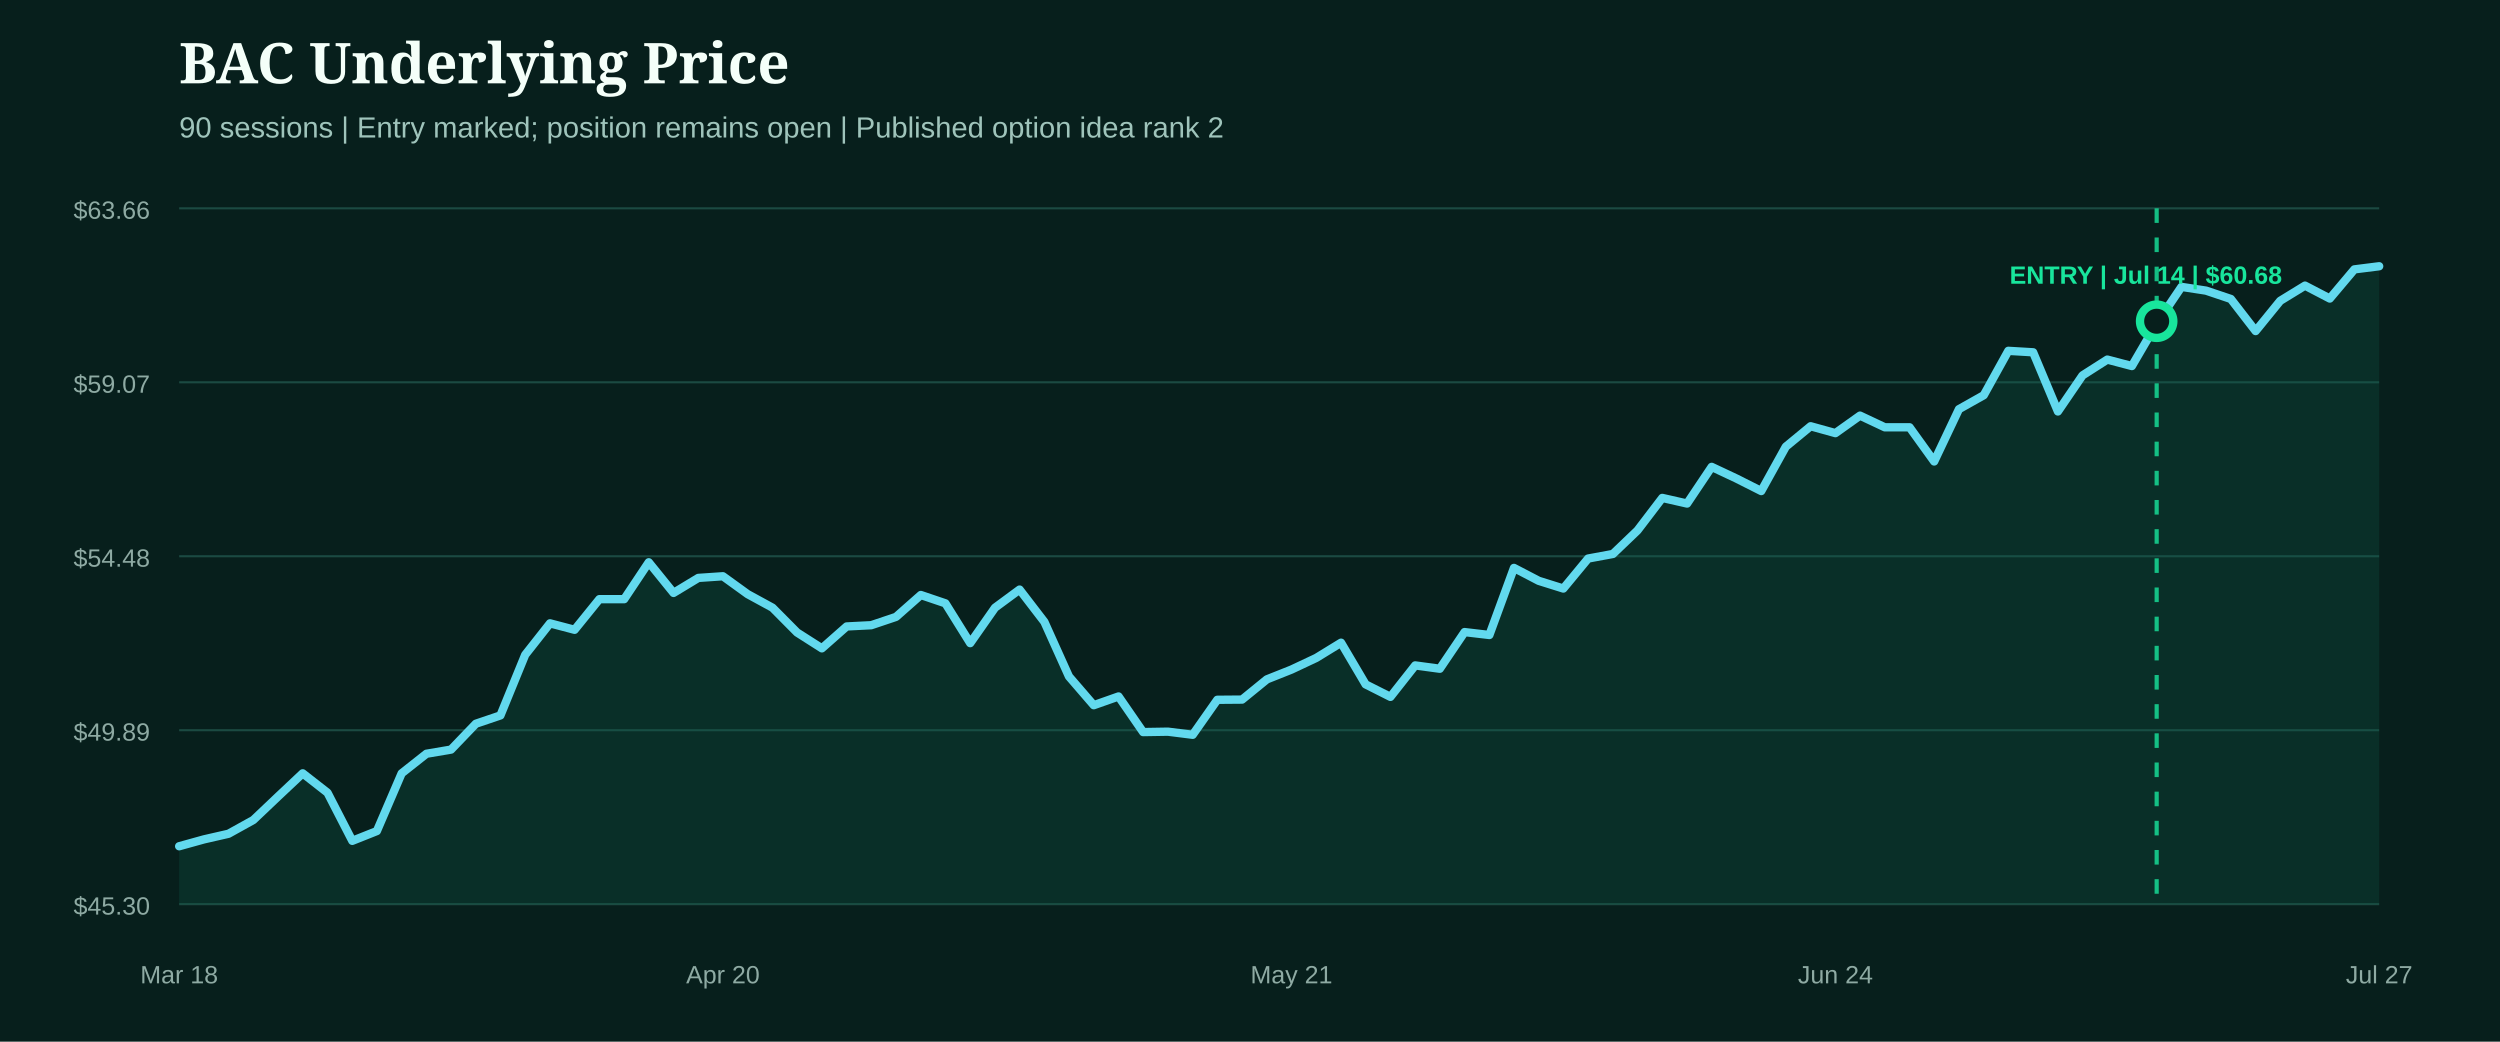
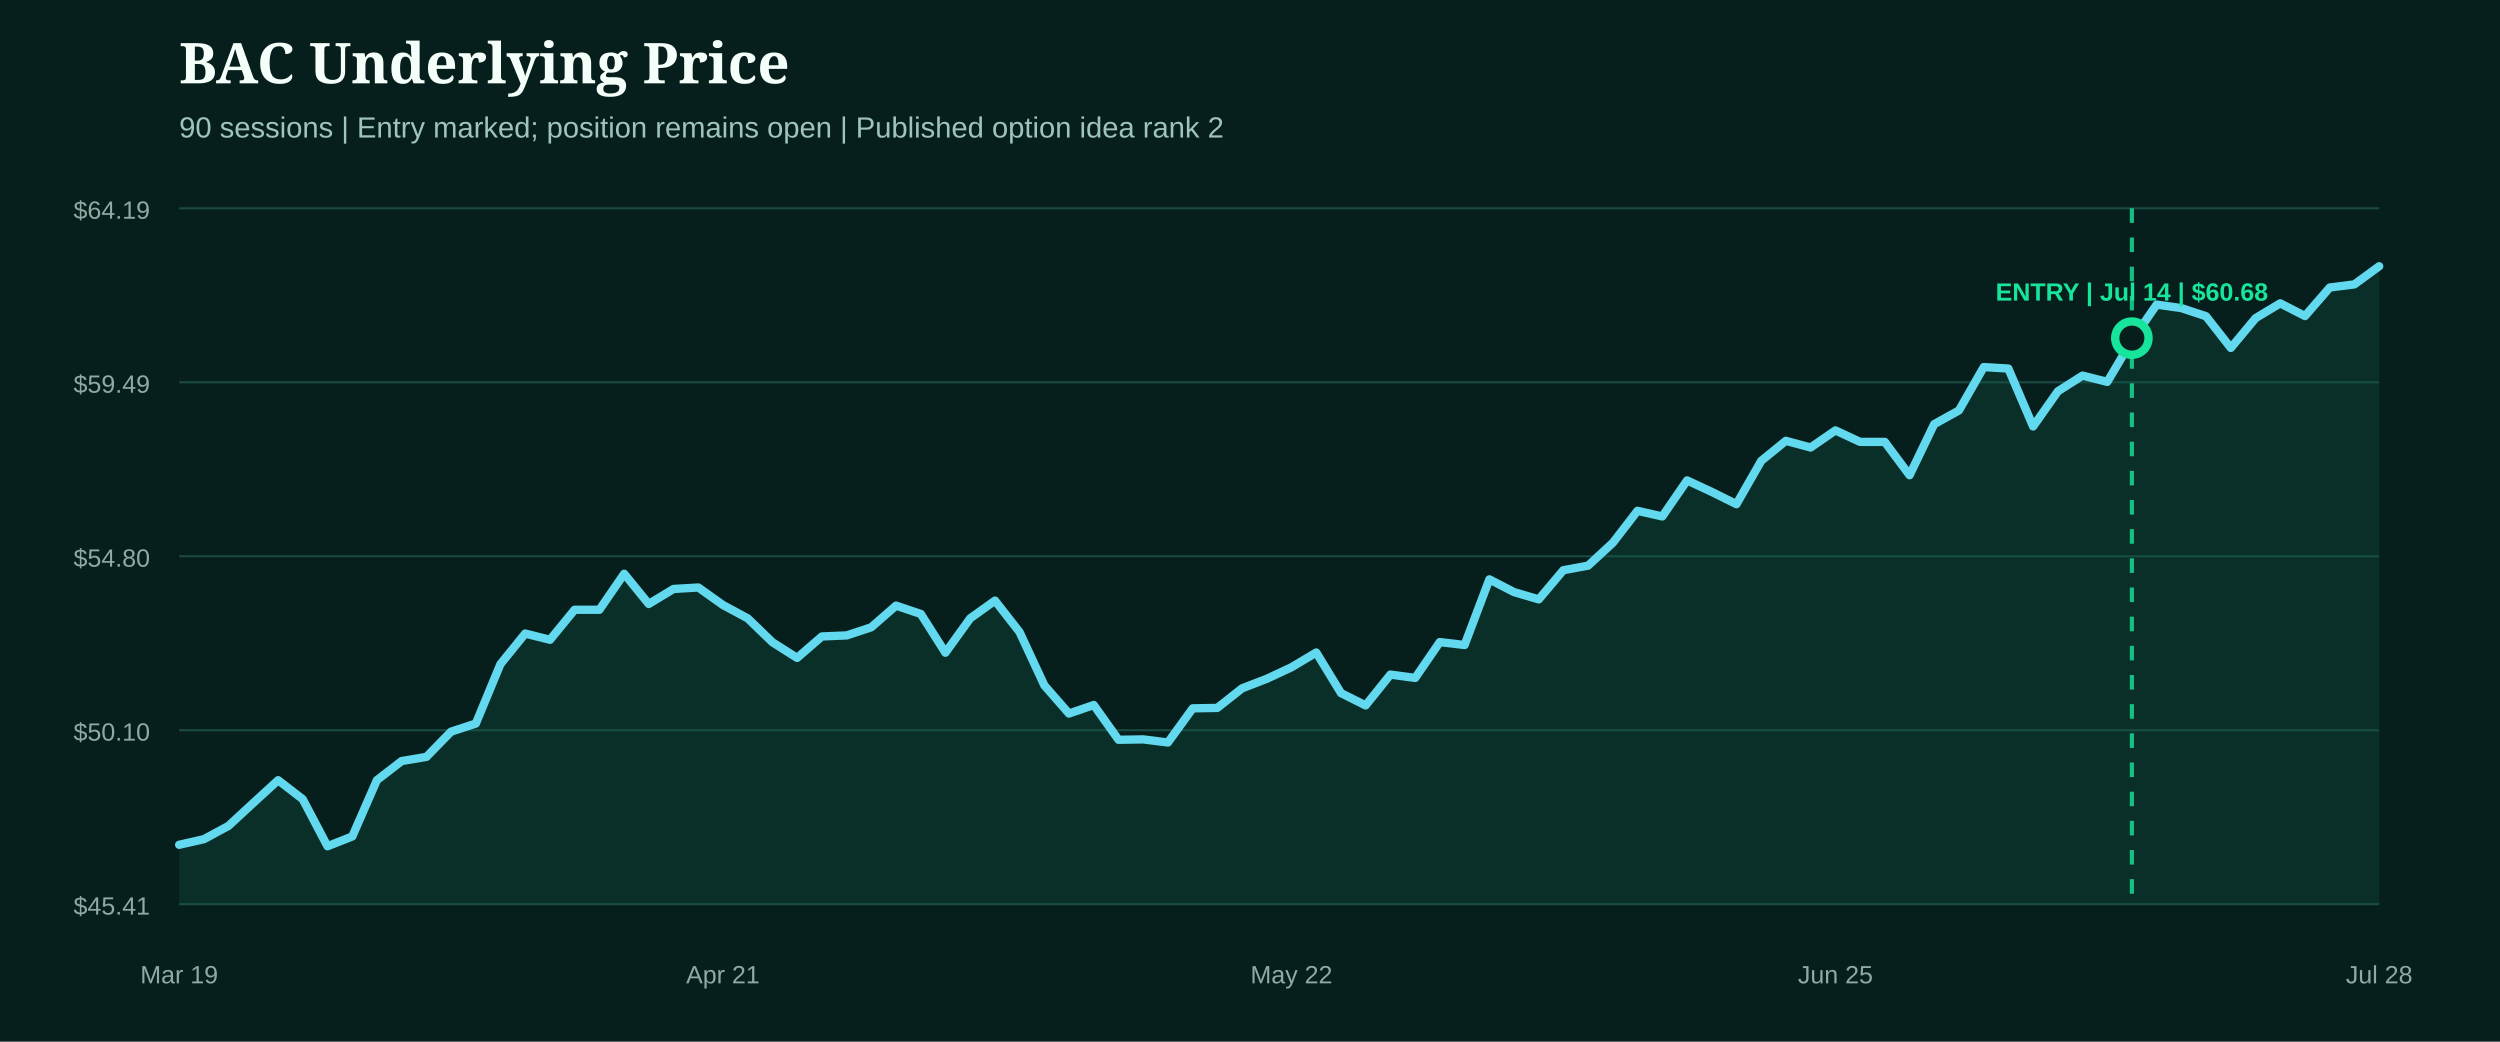
<svg xmlns="http://www.w3.org/2000/svg" width="1200" height="500" viewBox="0 0 1200 500" role="img" aria-label="BAC underlying price from entry">
  <rect width="1200" height="500" fill="#071f1c" />
  <style>.head{fill:#f4fff9;font:800 27px Georgia,serif}.sub{fill:#9fc4bb;font:14px Arial,sans-serif}.axis{fill:#8eaaa3;font:12px Arial,sans-serif}.marker{font:800 12px Arial,sans-serif}</style>
  <text x="86" y="40" class="head">BAC Underlying Price</text>
  <text x="86" y="66" class="sub">90 sessions | Entry marked; position remains open | Published option idea rank 2</text>
  <line x1="86" x2="1142" y1="100.0" y2="100.0" stroke="#1b4a42" stroke-width="1" />
-   <text x="72" y="105.0" text-anchor="end" class="axis">$63.66</text>
+   <text x="72" y="105.0" text-anchor="end" class="axis">$64.19</text>
  <line x1="86" x2="1142" y1="183.5" y2="183.5" stroke="#1b4a42" stroke-width="1" />
-   <text x="72" y="188.5" text-anchor="end" class="axis">$59.07</text>
+   <text x="72" y="188.5" text-anchor="end" class="axis">$59.49</text>
  <line x1="86" x2="1142" y1="267.0" y2="267.0" stroke="#1b4a42" stroke-width="1" />
-   <text x="72" y="272.0" text-anchor="end" class="axis">$54.48</text>
+   <text x="72" y="272.0" text-anchor="end" class="axis">$54.80</text>
  <line x1="86" x2="1142" y1="350.5" y2="350.5" stroke="#1b4a42" stroke-width="1" />
-   <text x="72" y="355.5" text-anchor="end" class="axis">$49.89</text>
+   <text x="72" y="355.5" text-anchor="end" class="axis">$50.10</text>
  <line x1="86" x2="1142" y1="434.0" y2="434.0" stroke="#1b4a42" stroke-width="1" />
-   <text x="72" y="439.0" text-anchor="end" class="axis">$45.30</text>
-   <path d="M86.0,406.2 L97.9,402.9 L109.7,400.2 L121.6,393.6 L133.5,382.3 L145.3,371.2 L157.2,380.5 L169.1,403.6 L180.9,398.9 L192.8,371.2 L204.7,361.8 L216.5,359.8 L228.4,347.4 L240.2,343.4 L252.1,314.3 L264.0,299.2 L275.8,302.3 L287.7,287.6 L299.6,287.6 L311.4,269.9 L323.3,284.6 L335.2,277.4 L347.0,276.6 L358.9,285.2 L370.8,291.7 L382.6,303.6 L394.5,311.2 L406.4,300.7 L418.2,300.1 L430.1,296.1 L442.0,285.6 L453.8,289.6 L465.7,308.7 L477.6,291.7 L489.4,283.0 L501.3,298.5 L513.1,324.7 L525.0,338.5 L536.9,334.3 L548.7,351.4 L560.6,351.2 L572.5,352.7 L584.3,335.9 L596.2,335.8 L608.1,326.1 L619.9,321.4 L631.8,315.8 L643.7,308.5 L655.5,328.5 L667.4,334.5 L679.3,319.4 L691.1,321.0 L703.0,303.4 L714.9,304.8 L726.7,272.6 L738.6,278.8 L750.4,282.5 L762.3,268.1 L774.2,265.9 L786.0,254.6 L797.9,239.0 L809.8,241.7 L821.6,224.1 L833.5,229.7 L845.4,235.7 L857.2,214.4 L869.1,204.6 L881.0,207.9 L892.8,199.5 L904.7,205.1 L916.6,205.1 L928.4,221.5 L940.3,196.4 L952.2,189.7 L964.0,168.4 L975.9,169.1 L987.8,197.5 L999.6,180.2 L1011.5,172.6 L1023.3,175.7 L1035.2,155.3 L1047.1,137.7 L1058.9,139.5 L1070.8,143.5 L1082.7,158.9 L1094.5,144.4 L1106.4,137.1 L1118.3,143.3 L1130.1,129.3 L1142.0,127.8 L1142.0,434.0 L86.0,434.0 Z" fill="#0f5949" opacity="0.28" />
-   <path d="M86.0,406.2 L97.9,402.9 L109.7,400.2 L121.6,393.6 L133.5,382.3 L145.3,371.2 L157.2,380.5 L169.1,403.6 L180.9,398.9 L192.8,371.2 L204.7,361.8 L216.5,359.8 L228.4,347.4 L240.2,343.4 L252.1,314.3 L264.0,299.2 L275.8,302.3 L287.7,287.6 L299.6,287.6 L311.4,269.9 L323.3,284.6 L335.2,277.4 L347.0,276.6 L358.9,285.2 L370.8,291.7 L382.6,303.6 L394.5,311.2 L406.4,300.7 L418.2,300.1 L430.1,296.1 L442.0,285.6 L453.8,289.6 L465.7,308.7 L477.6,291.7 L489.4,283.0 L501.3,298.5 L513.1,324.7 L525.0,338.5 L536.9,334.3 L548.7,351.4 L560.6,351.2 L572.5,352.7 L584.3,335.9 L596.2,335.8 L608.1,326.1 L619.9,321.4 L631.8,315.8 L643.7,308.5 L655.5,328.5 L667.4,334.5 L679.3,319.4 L691.1,321.0 L703.0,303.4 L714.9,304.8 L726.7,272.6 L738.6,278.8 L750.4,282.5 L762.3,268.1 L774.2,265.9 L786.0,254.6 L797.9,239.0 L809.8,241.7 L821.6,224.1 L833.5,229.7 L845.4,235.7 L857.2,214.4 L869.1,204.6 L881.0,207.9 L892.8,199.5 L904.7,205.1 L916.6,205.1 L928.4,221.5 L940.3,196.4 L952.2,189.7 L964.0,168.4 L975.9,169.1 L987.8,197.5 L999.6,180.2 L1011.5,172.6 L1023.3,175.7 L1035.2,155.3 L1047.1,137.7 L1058.9,139.5 L1070.8,143.5 L1082.7,158.9 L1094.5,144.4 L1106.4,137.1 L1118.3,143.3 L1130.1,129.3 L1142.0,127.8" fill="none" stroke="#62d9ee" stroke-width="4" stroke-linecap="round" stroke-linejoin="round" />
+   <text x="72" y="439.0" text-anchor="end" class="axis">$45.41</text>
+   <path d="M86.0,405.5 L97.9,402.8 L109.7,396.4 L121.6,385.4 L133.5,374.5 L145.3,383.6 L157.2,406.2 L169.1,401.5 L180.9,374.5 L192.8,365.3 L204.7,363.3 L216.5,351.2 L228.4,347.3 L240.2,318.8 L252.1,304.1 L264.0,307.1 L275.8,292.7 L287.7,292.7 L299.6,275.4 L311.4,289.9 L323.3,282.7 L335.2,282.0 L347.0,290.4 L358.9,296.8 L370.8,308.3 L382.6,315.8 L394.5,305.5 L406.4,305.0 L418.2,301.1 L430.1,290.7 L442.0,294.7 L453.8,313.3 L465.7,296.8 L477.6,288.3 L489.4,303.4 L501.3,329.0 L513.1,342.5 L525.0,338.4 L536.9,355.1 L548.7,354.9 L560.6,356.4 L572.5,340.0 L584.3,339.8 L596.2,330.4 L608.1,325.8 L619.9,320.3 L631.8,313.2 L643.7,332.7 L655.5,338.6 L667.4,323.8 L679.3,325.4 L691.1,308.2 L703.0,309.6 L714.9,278.1 L726.7,284.2 L738.6,287.7 L750.4,273.7 L762.3,271.5 L774.2,260.5 L786.0,245.2 L797.9,247.9 L809.8,230.6 L821.6,236.1 L833.5,242.0 L845.4,221.2 L857.2,211.6 L869.1,214.8 L881.0,206.6 L892.8,212.1 L904.7,212.1 L916.6,228.1 L928.4,203.6 L940.3,197.0 L952.2,176.2 L964.0,176.9 L975.9,204.7 L987.8,187.8 L999.6,180.3 L1011.5,183.3 L1023.3,163.4 L1035.2,146.2 L1047.1,147.9 L1058.9,151.8 L1070.8,167.0 L1082.7,152.7 L1094.5,145.6 L1106.4,151.7 L1118.3,138.0 L1130.1,136.5 L1142.0,127.8 L1142.0,434.0 L86.0,434.0 Z" fill="#0f5949" opacity="0.28" />
+   <path d="M86.0,405.5 L97.9,402.8 L109.7,396.4 L121.6,385.4 L133.5,374.5 L145.3,383.6 L157.2,406.2 L169.1,401.5 L180.9,374.5 L192.8,365.3 L204.7,363.3 L216.5,351.2 L228.4,347.3 L240.2,318.8 L252.1,304.1 L264.0,307.1 L275.8,292.7 L287.7,292.7 L299.6,275.4 L311.4,289.9 L323.3,282.7 L335.2,282.0 L347.0,290.4 L358.9,296.8 L370.8,308.3 L382.6,315.8 L394.5,305.5 L406.4,305.0 L418.2,301.1 L430.1,290.7 L442.0,294.7 L453.8,313.3 L465.7,296.8 L477.6,288.3 L489.4,303.4 L501.3,329.0 L513.1,342.5 L525.0,338.4 L536.9,355.1 L548.7,354.9 L560.6,356.4 L572.5,340.0 L584.3,339.8 L596.2,330.4 L608.1,325.8 L619.9,320.3 L631.8,313.2 L643.7,332.7 L655.5,338.6 L667.4,323.8 L679.3,325.4 L691.1,308.2 L703.0,309.6 L714.9,278.1 L726.7,284.2 L738.6,287.7 L750.4,273.7 L762.3,271.5 L774.2,260.5 L786.0,245.2 L797.9,247.9 L809.8,230.6 L821.6,236.1 L833.5,242.0 L845.4,221.2 L857.2,211.6 L869.1,214.8 L881.0,206.6 L892.8,212.1 L904.7,212.1 L916.6,228.1 L928.4,203.6 L940.3,197.0 L952.2,176.2 L964.0,176.9 L975.9,204.7 L987.8,187.8 L999.6,180.3 L1011.5,183.3 L1023.3,163.4 L1035.2,146.2 L1047.1,147.9 L1058.9,151.8 L1070.8,167.0 L1082.7,152.7 L1094.5,145.6 L1106.4,151.7 L1118.3,138.0 L1130.1,136.5 L1142.0,127.8" fill="none" stroke="#62d9ee" stroke-width="4" stroke-linecap="round" stroke-linejoin="round" />
  <g>
-     <line x1="1035.2" x2="1035.2" y1="100" y2="434" stroke="#18e59c" stroke-width="2" stroke-dasharray="7 7" opacity="0.8" />
-     <circle cx="1035.2" cy="154.2" r="8" fill="#071f1c" stroke="#18e59c" stroke-width="4" />
-     <text x="1030.0" y="136.2" text-anchor="middle" class="marker" fill="#18e59c">ENTRY | Jul 14 | $60.68</text>
+     <line x1="1023.3" x2="1023.3" y1="100" y2="434" stroke="#18e59c" stroke-width="2" stroke-dasharray="7 7" opacity="0.8" />
+     <circle cx="1023.3" cy="162.3" r="8" fill="#071f1c" stroke="#18e59c" stroke-width="4" />
+     <text x="1023.3" y="144.3" text-anchor="middle" class="marker" fill="#18e59c">ENTRY | Jul 14 | $60.68</text>
  </g>
-   <text x="86.0" y="472" text-anchor="middle" class="axis">Mar 18</text>
-   <text x="347.0" y="472" text-anchor="middle" class="axis">Apr 20</text>
-   <text x="619.9" y="472" text-anchor="middle" class="axis">May 21</text>
-   <text x="881.0" y="472" text-anchor="middle" class="axis">Jun 24</text>
-   <text x="1142.0" y="472" text-anchor="middle" class="axis">Jul 27</text>
+   <text x="86.0" y="472" text-anchor="middle" class="axis">Mar 19</text>
+   <text x="347.0" y="472" text-anchor="middle" class="axis">Apr 21</text>
+   <text x="619.9" y="472" text-anchor="middle" class="axis">May 22</text>
+   <text x="881.0" y="472" text-anchor="middle" class="axis">Jun 25</text>
+   <text x="1142.0" y="472" text-anchor="middle" class="axis">Jul 28</text>
</svg>
